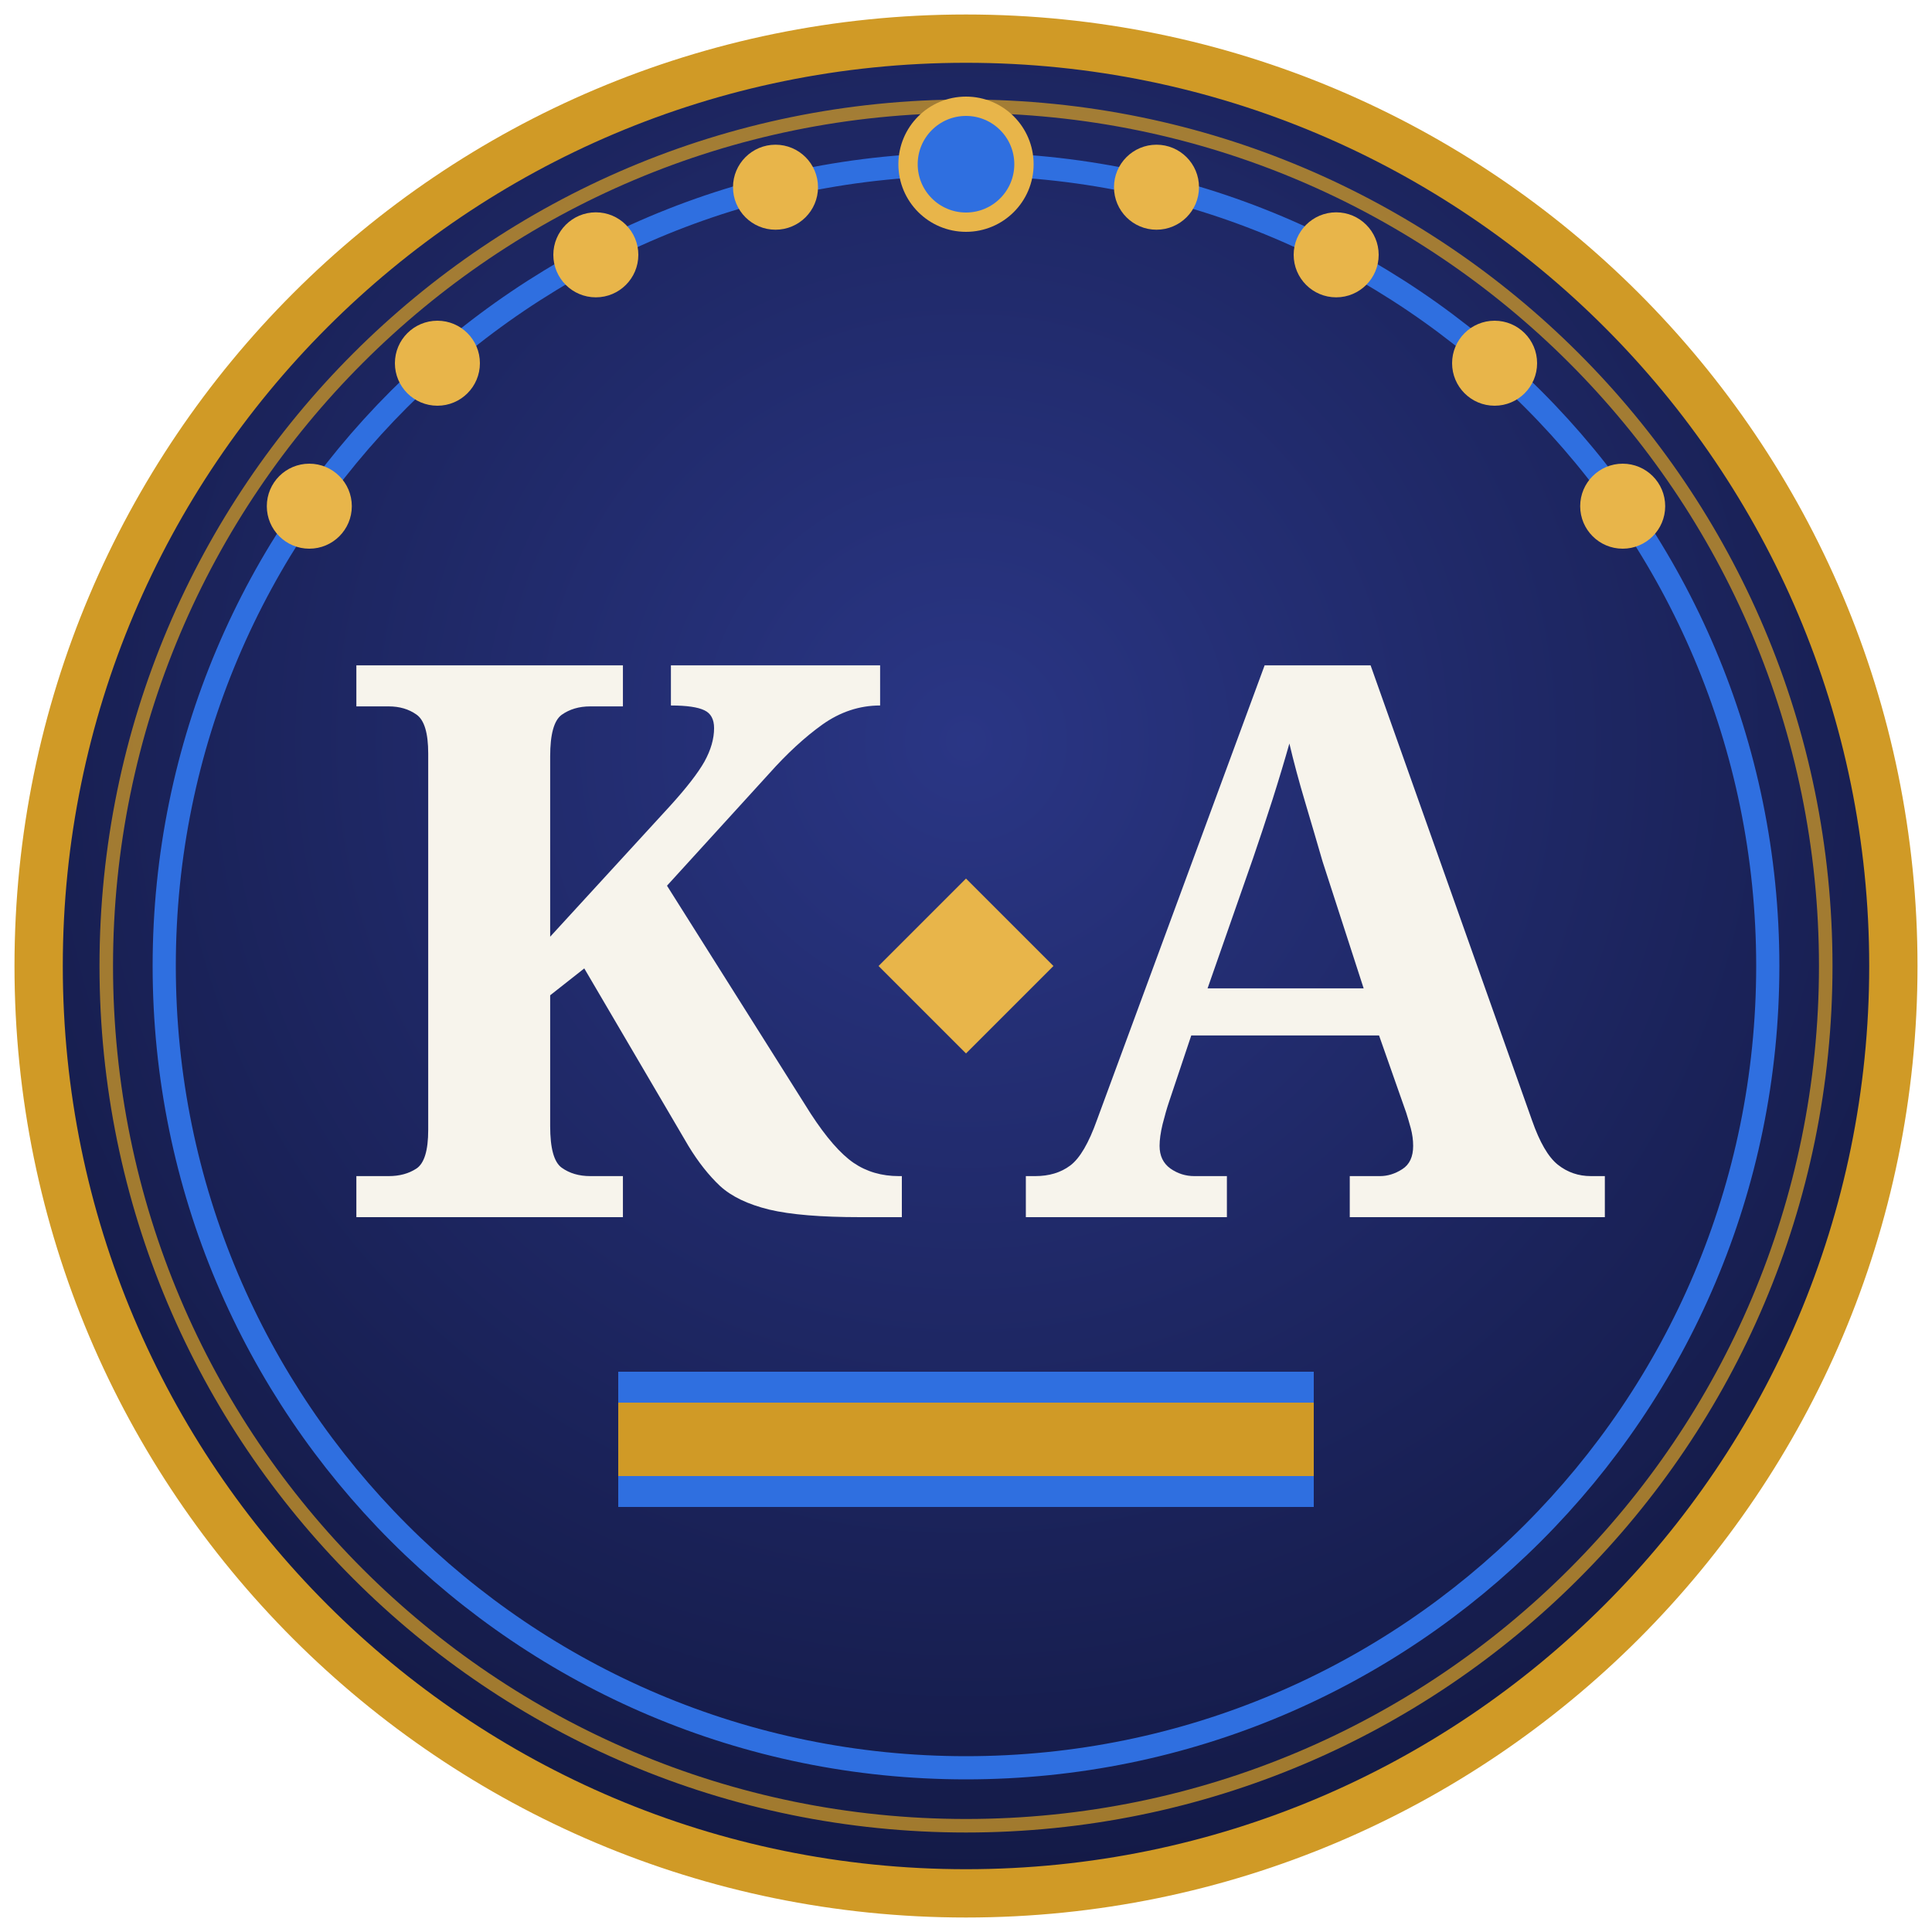
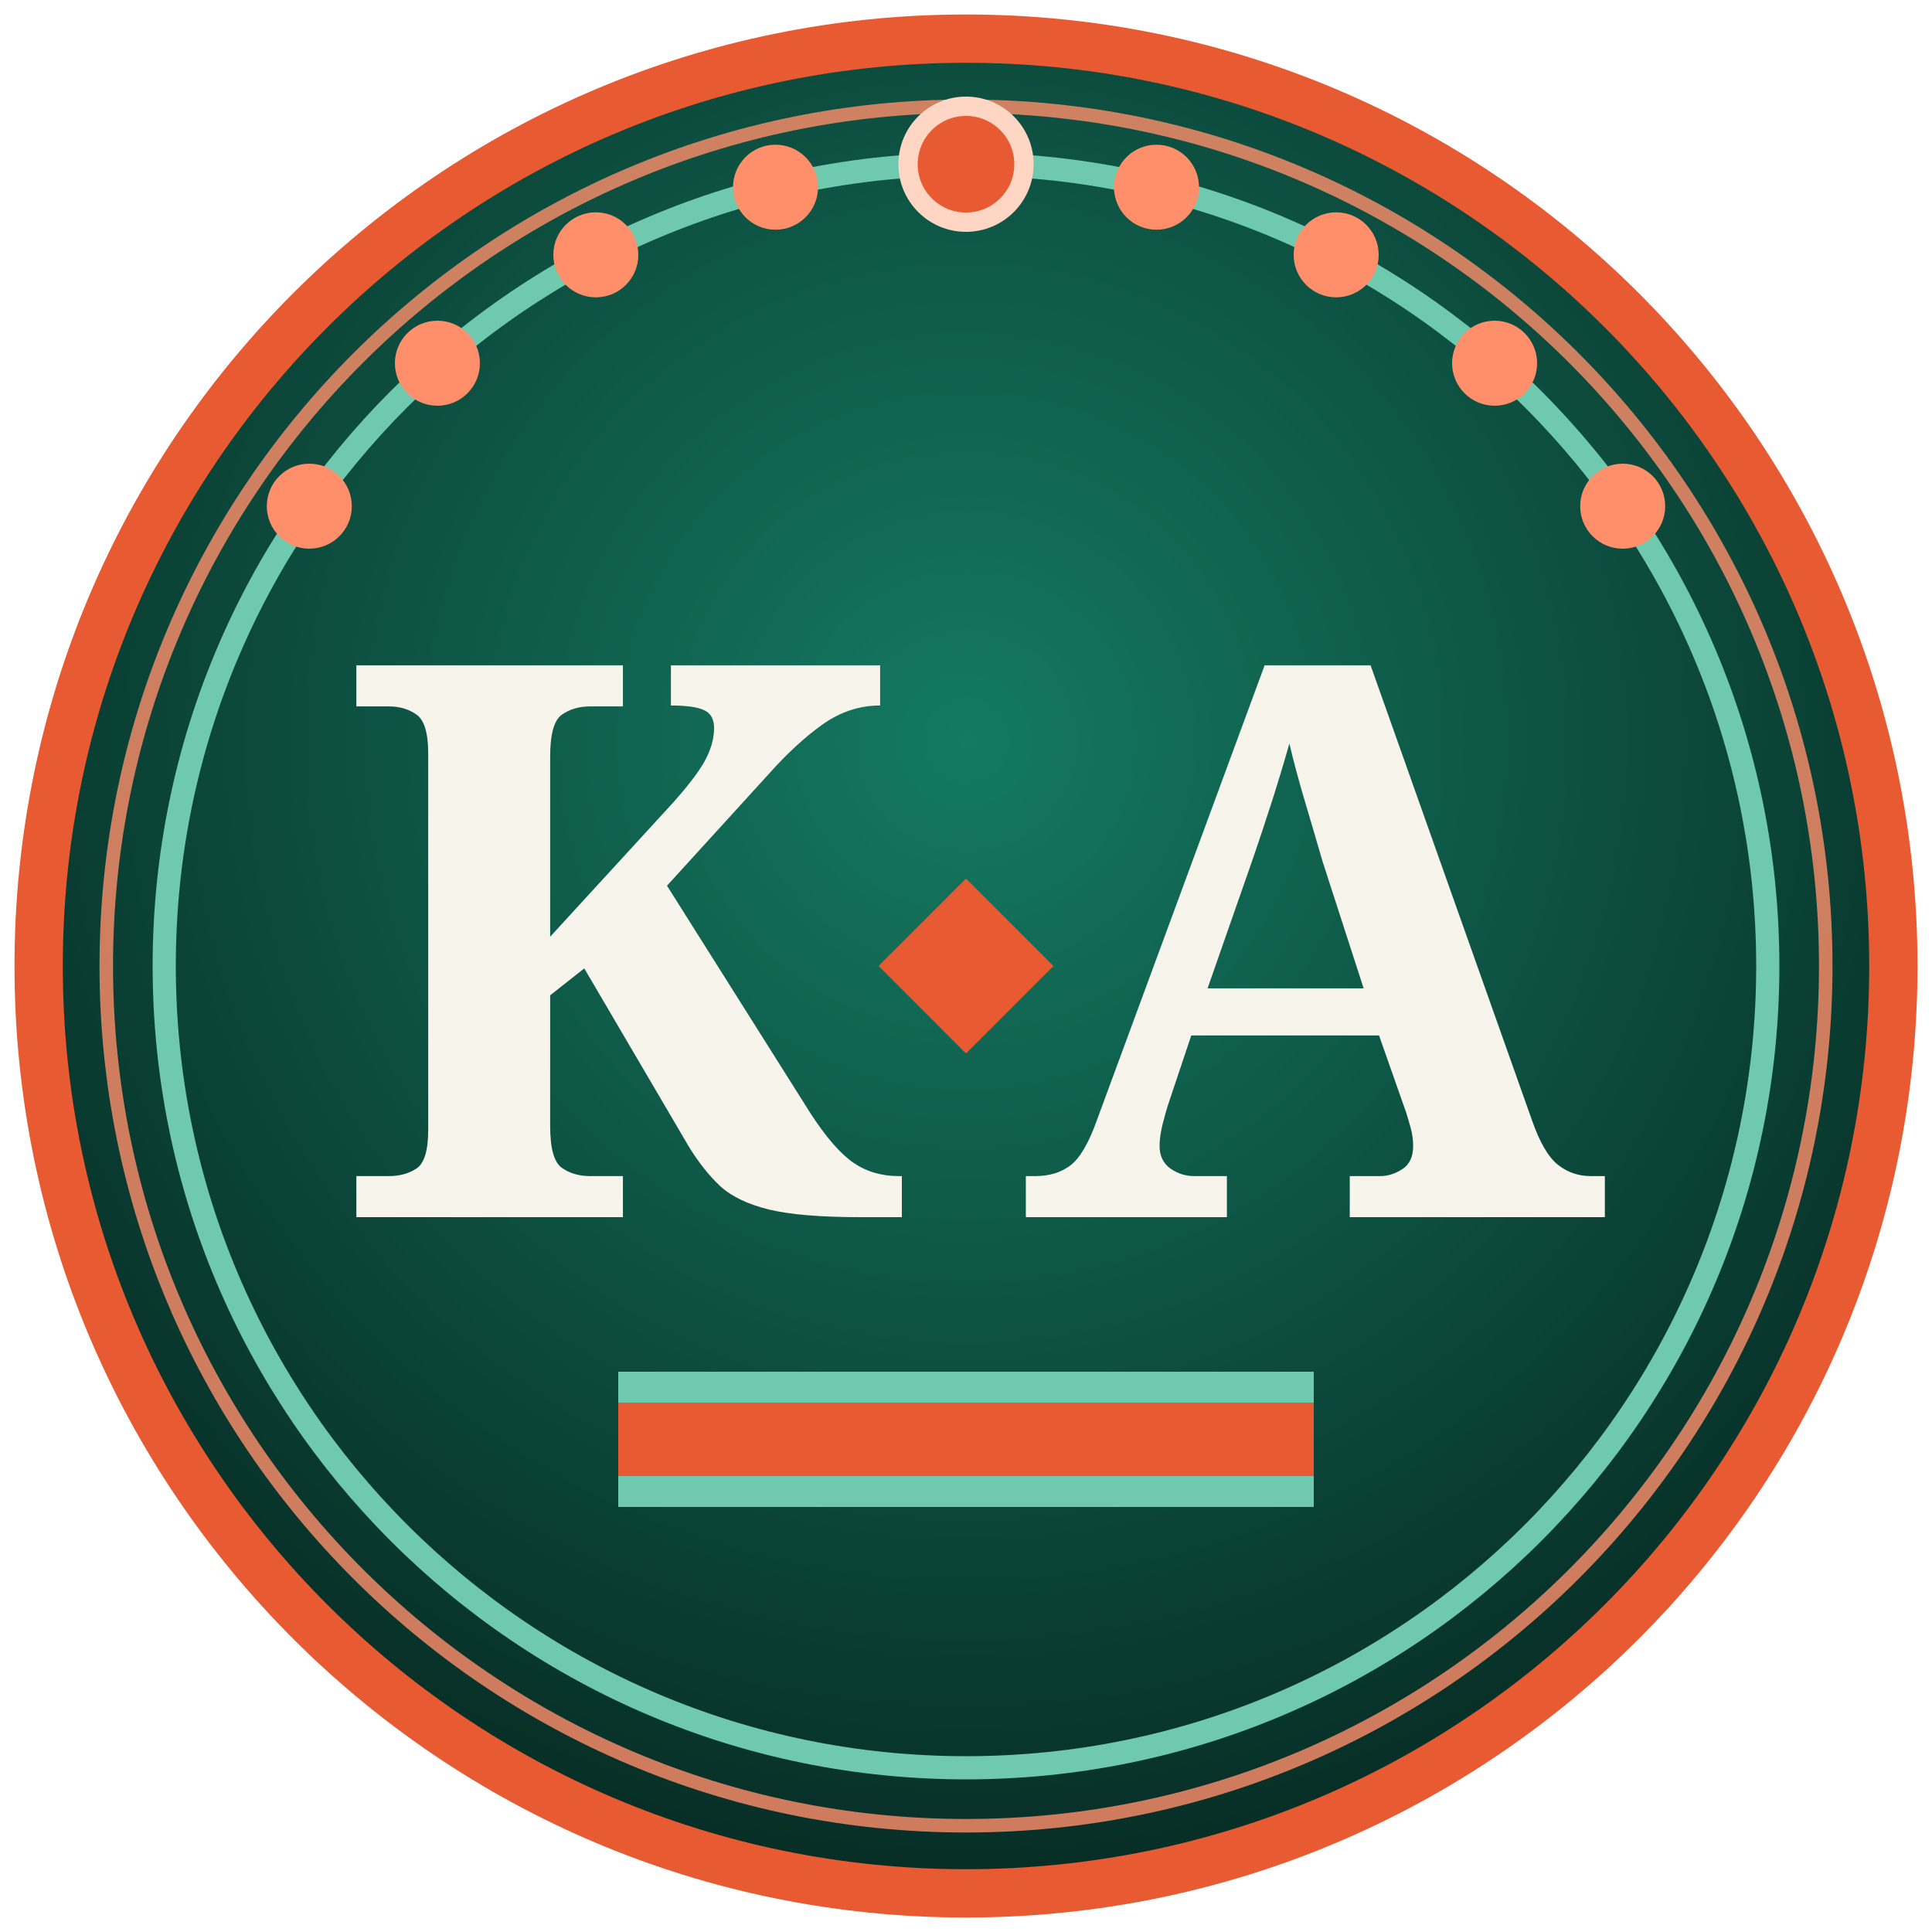
<svg xmlns="http://www.w3.org/2000/svg" viewBox="0 0 100 100">
  <defs>
    <radialGradient id="monogram-fill" cx="50%" cy="38%" r="65%">
-       <stop offset="0" stop-color="#2a3685" />
-       <stop offset="1" stop-color="#121842" />
+       <stop offset="0" stop-color="#147a62" />
+       <stop offset="1" stop-color="#062821" />
    </radialGradient>
  </defs>
-   <circle cx="50" cy="50" r="48" fill="url(#monogram-fill)" stroke="#d09a26" stroke-width="2.5" />
-   <circle cx="50" cy="50" r="44.5" fill="none" stroke="#d09a26" stroke-width=".7" opacity=".75" />
-   <circle cx="50" cy="50" r="41.5" fill="none" stroke="#2f6fe0" stroke-width="1.2" />
-   <circle cx="16.01" cy="26.20" r="2.2" fill="#e8b54a" />
-   <circle cx="22.64" cy="18.80" r="2.2" fill="#e8b54a" />
-   <circle cx="30.84" cy="13.19" r="2.2" fill="#e8b54a" />
-   <circle cx="40.14" cy="9.69" r="2.2" fill="#e8b54a" />
-   <circle cx="50.00" cy="8.50" r="3" fill="#2f6fe0" stroke="#e8b54a" stroke-width="1" />
-   <circle cx="59.86" cy="9.69" r="2.2" fill="#e8b54a" />
-   <circle cx="69.16" cy="13.19" r="2.2" fill="#e8b54a" />
-   <circle cx="77.36" cy="18.80" r="2.2" fill="#e8b54a" />
-   <circle cx="83.99" cy="26.20" r="2.2" fill="#e8b54a" />
-   <text x="32" y="63" text-anchor="middle" font-family="'Cormorant Garamond', Georgia, serif" font-size="40" font-weight="600" fill="#f7f4ec">K</text>
-   <rect x="46.8" y="46.8" width="6.4" height="6.4" transform="rotate(45 50 50)" fill="#e8b54a" />
-   <text x="68" y="63" text-anchor="middle" font-family="'Cormorant Garamond', Georgia, serif" font-size="40" font-weight="600" fill="#f7f4ec">A</text>
-   <rect x="32" y="71" width="36" height="1.6" fill="#2f6fe0" />
-   <rect x="32" y="72.6" width="36" height="3.8" fill="#d09a26" />
-   <rect x="32" y="76.4" width="36" height="1.6" fill="#2f6fe0" />
+   <circle cx="50" cy="50" r="48" fill="url(#monogram-fill)" stroke="#e85a32" stroke-width="2.5" />
+   <circle cx="50" cy="50" r="44.5" fill="none" stroke="#ff8f6a" stroke-width=".7" opacity=".8" />
+   <circle cx="50" cy="50" r="41.5" fill="none" stroke="#6ec9ae" stroke-width="1.2" />
+   <circle cx="16.01" cy="26.20" r="2.2" fill="#ff8f6a" />
+   <circle cx="22.64" cy="18.80" r="2.2" fill="#ff8f6a" />
+   <circle cx="30.84" cy="13.19" r="2.2" fill="#ff8f6a" />
+   <circle cx="40.14" cy="9.69" r="2.2" fill="#ff8f6a" />
+   <circle cx="50.00" cy="8.50" r="3" fill="#e85a32" stroke="#ffd5c4" stroke-width="1" />
+   <circle cx="59.86" cy="9.69" r="2.2" fill="#ff8f6a" />
+   <circle cx="69.16" cy="13.19" r="2.2" fill="#ff8f6a" />
+   <circle cx="77.36" cy="18.80" r="2.2" fill="#ff8f6a" />
+   <circle cx="83.99" cy="26.20" r="2.2" fill="#ff8f6a" />
+   <text x="32" y="63" text-anchor="middle" font-family="Georgia, serif" font-size="40" font-weight="600" fill="#f7f4ec">K</text>
+   <rect x="46.8" y="46.8" width="6.4" height="6.4" transform="rotate(45 50 50)" fill="#e85a32" />
+   <text x="68" y="63" text-anchor="middle" font-family="Georgia, serif" font-size="40" font-weight="600" fill="#f7f4ec">A</text>
+   <rect x="32" y="71" width="36" height="1.6" fill="#6ec9ae" />
+   <rect x="32" y="72.6" width="36" height="3.8" fill="#e85a32" />
+   <rect x="32" y="76.4" width="36" height="1.6" fill="#6ec9ae" />
</svg>
